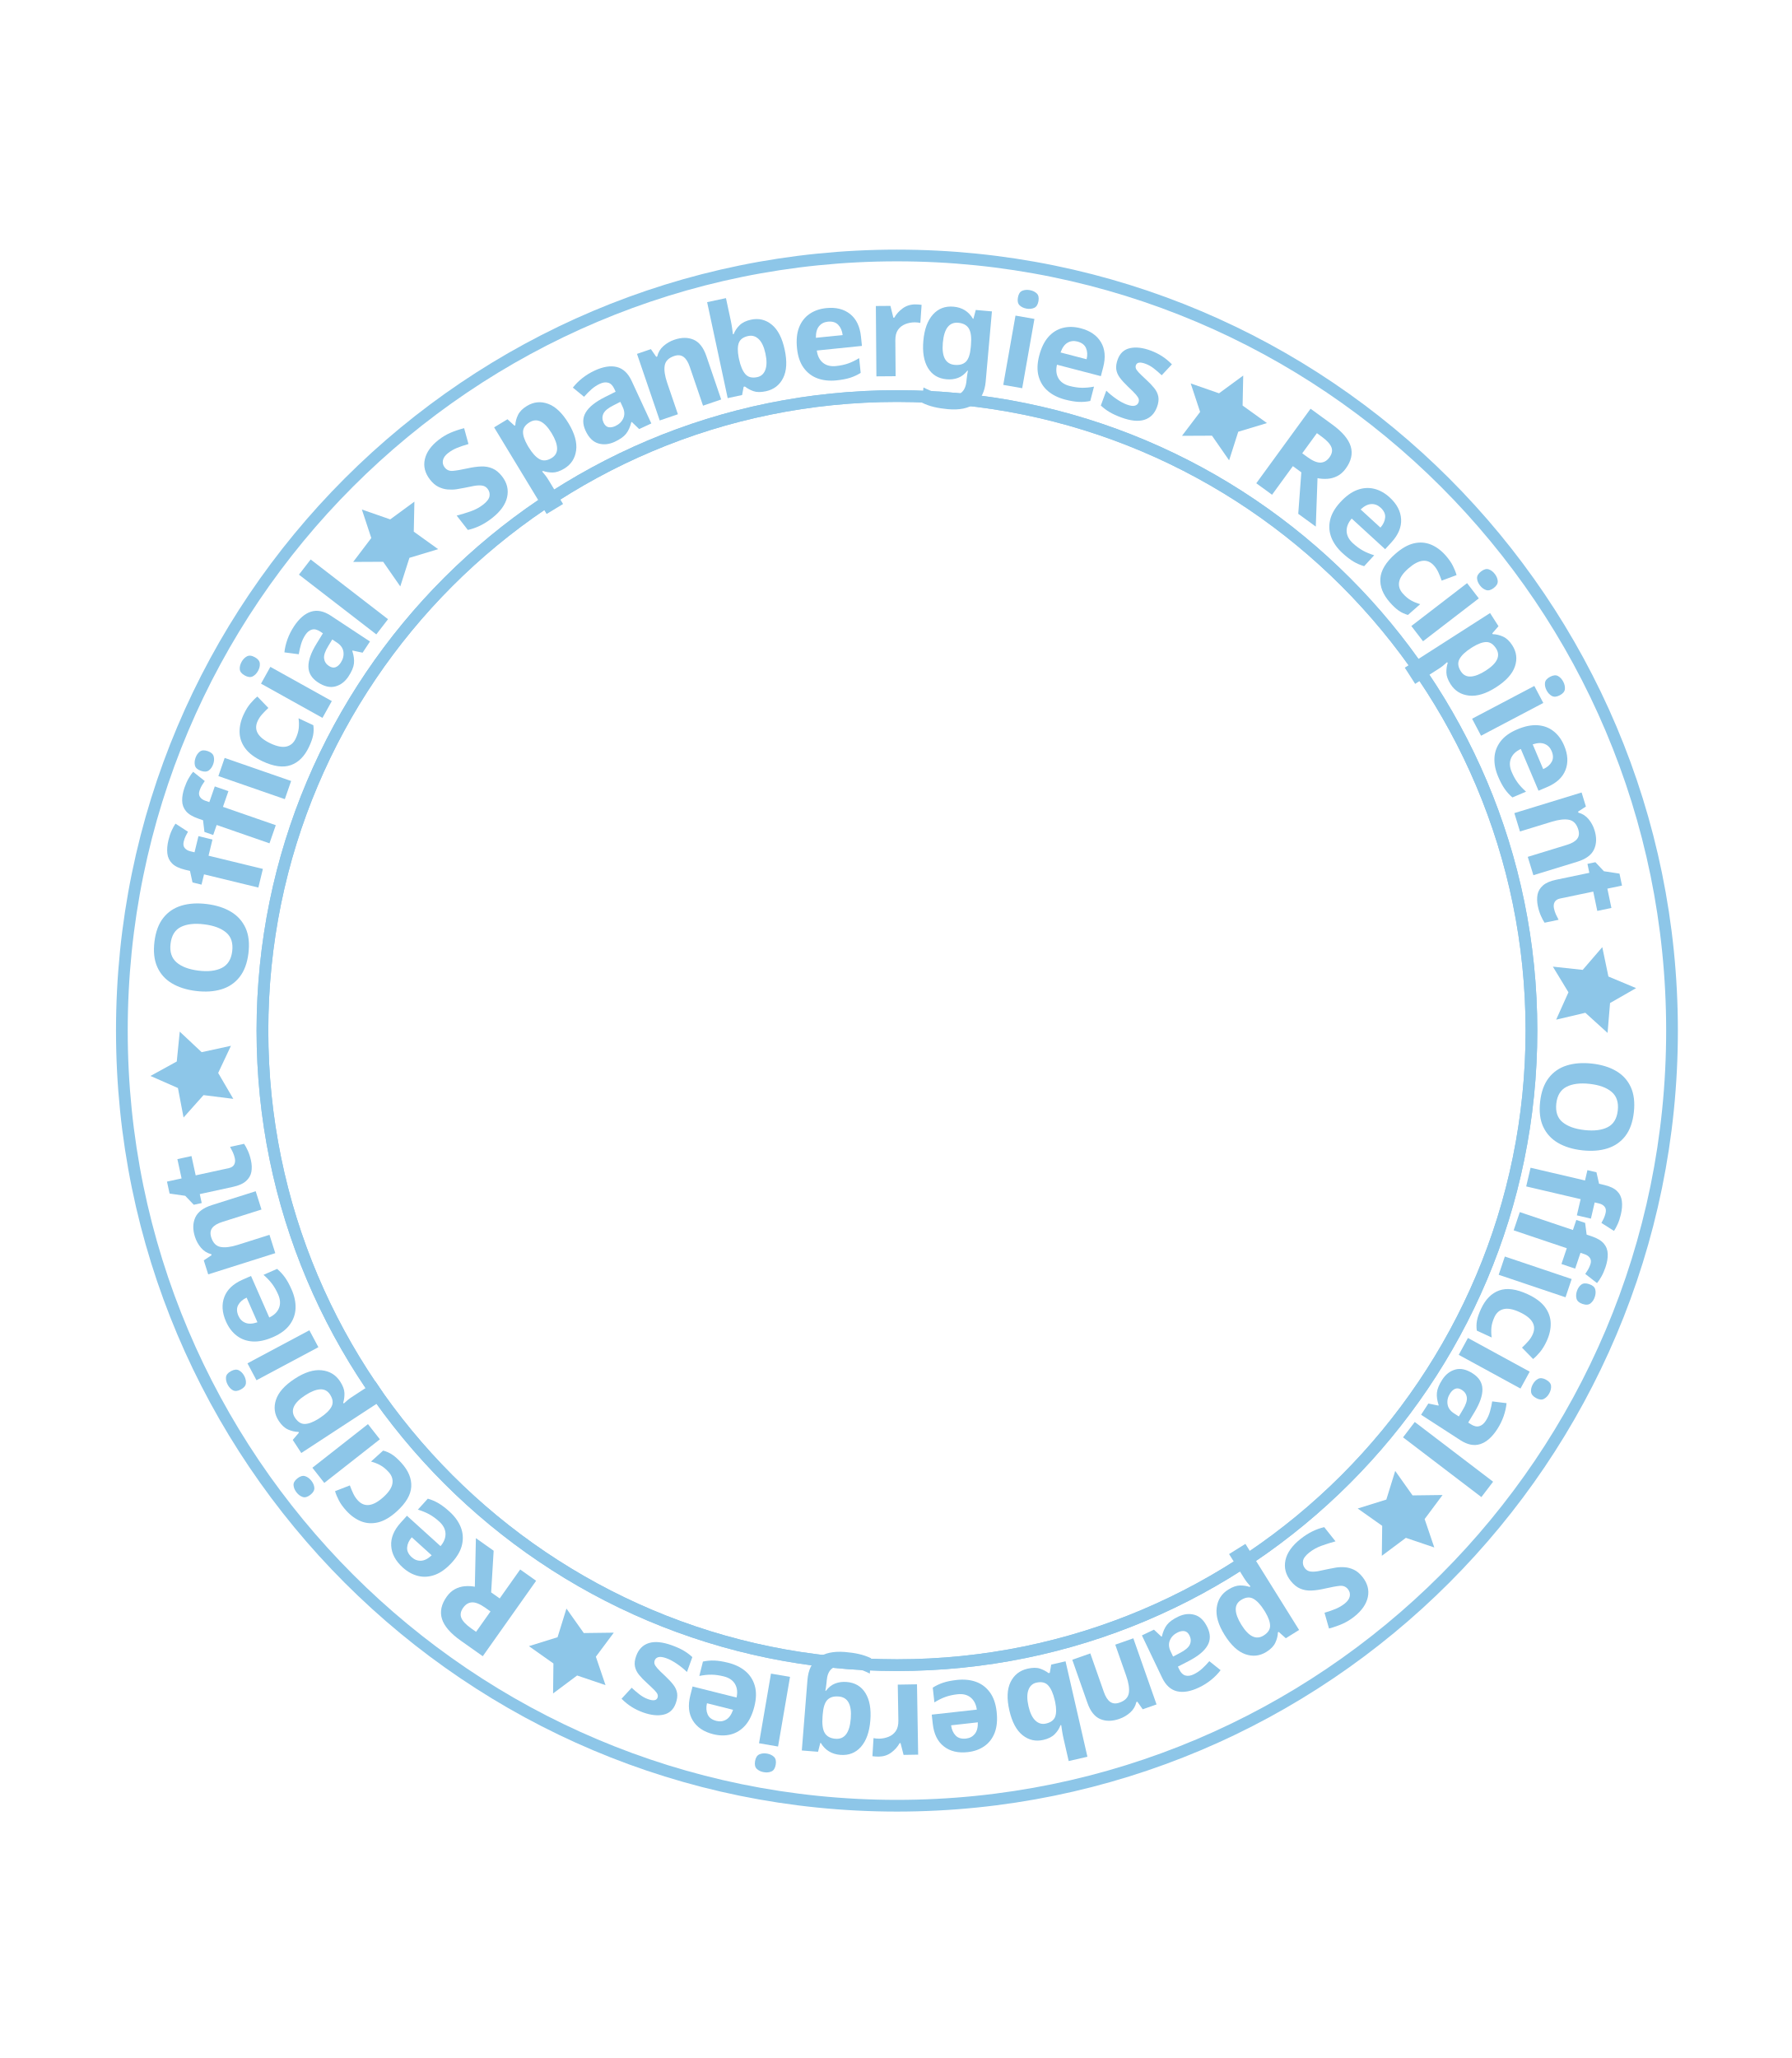
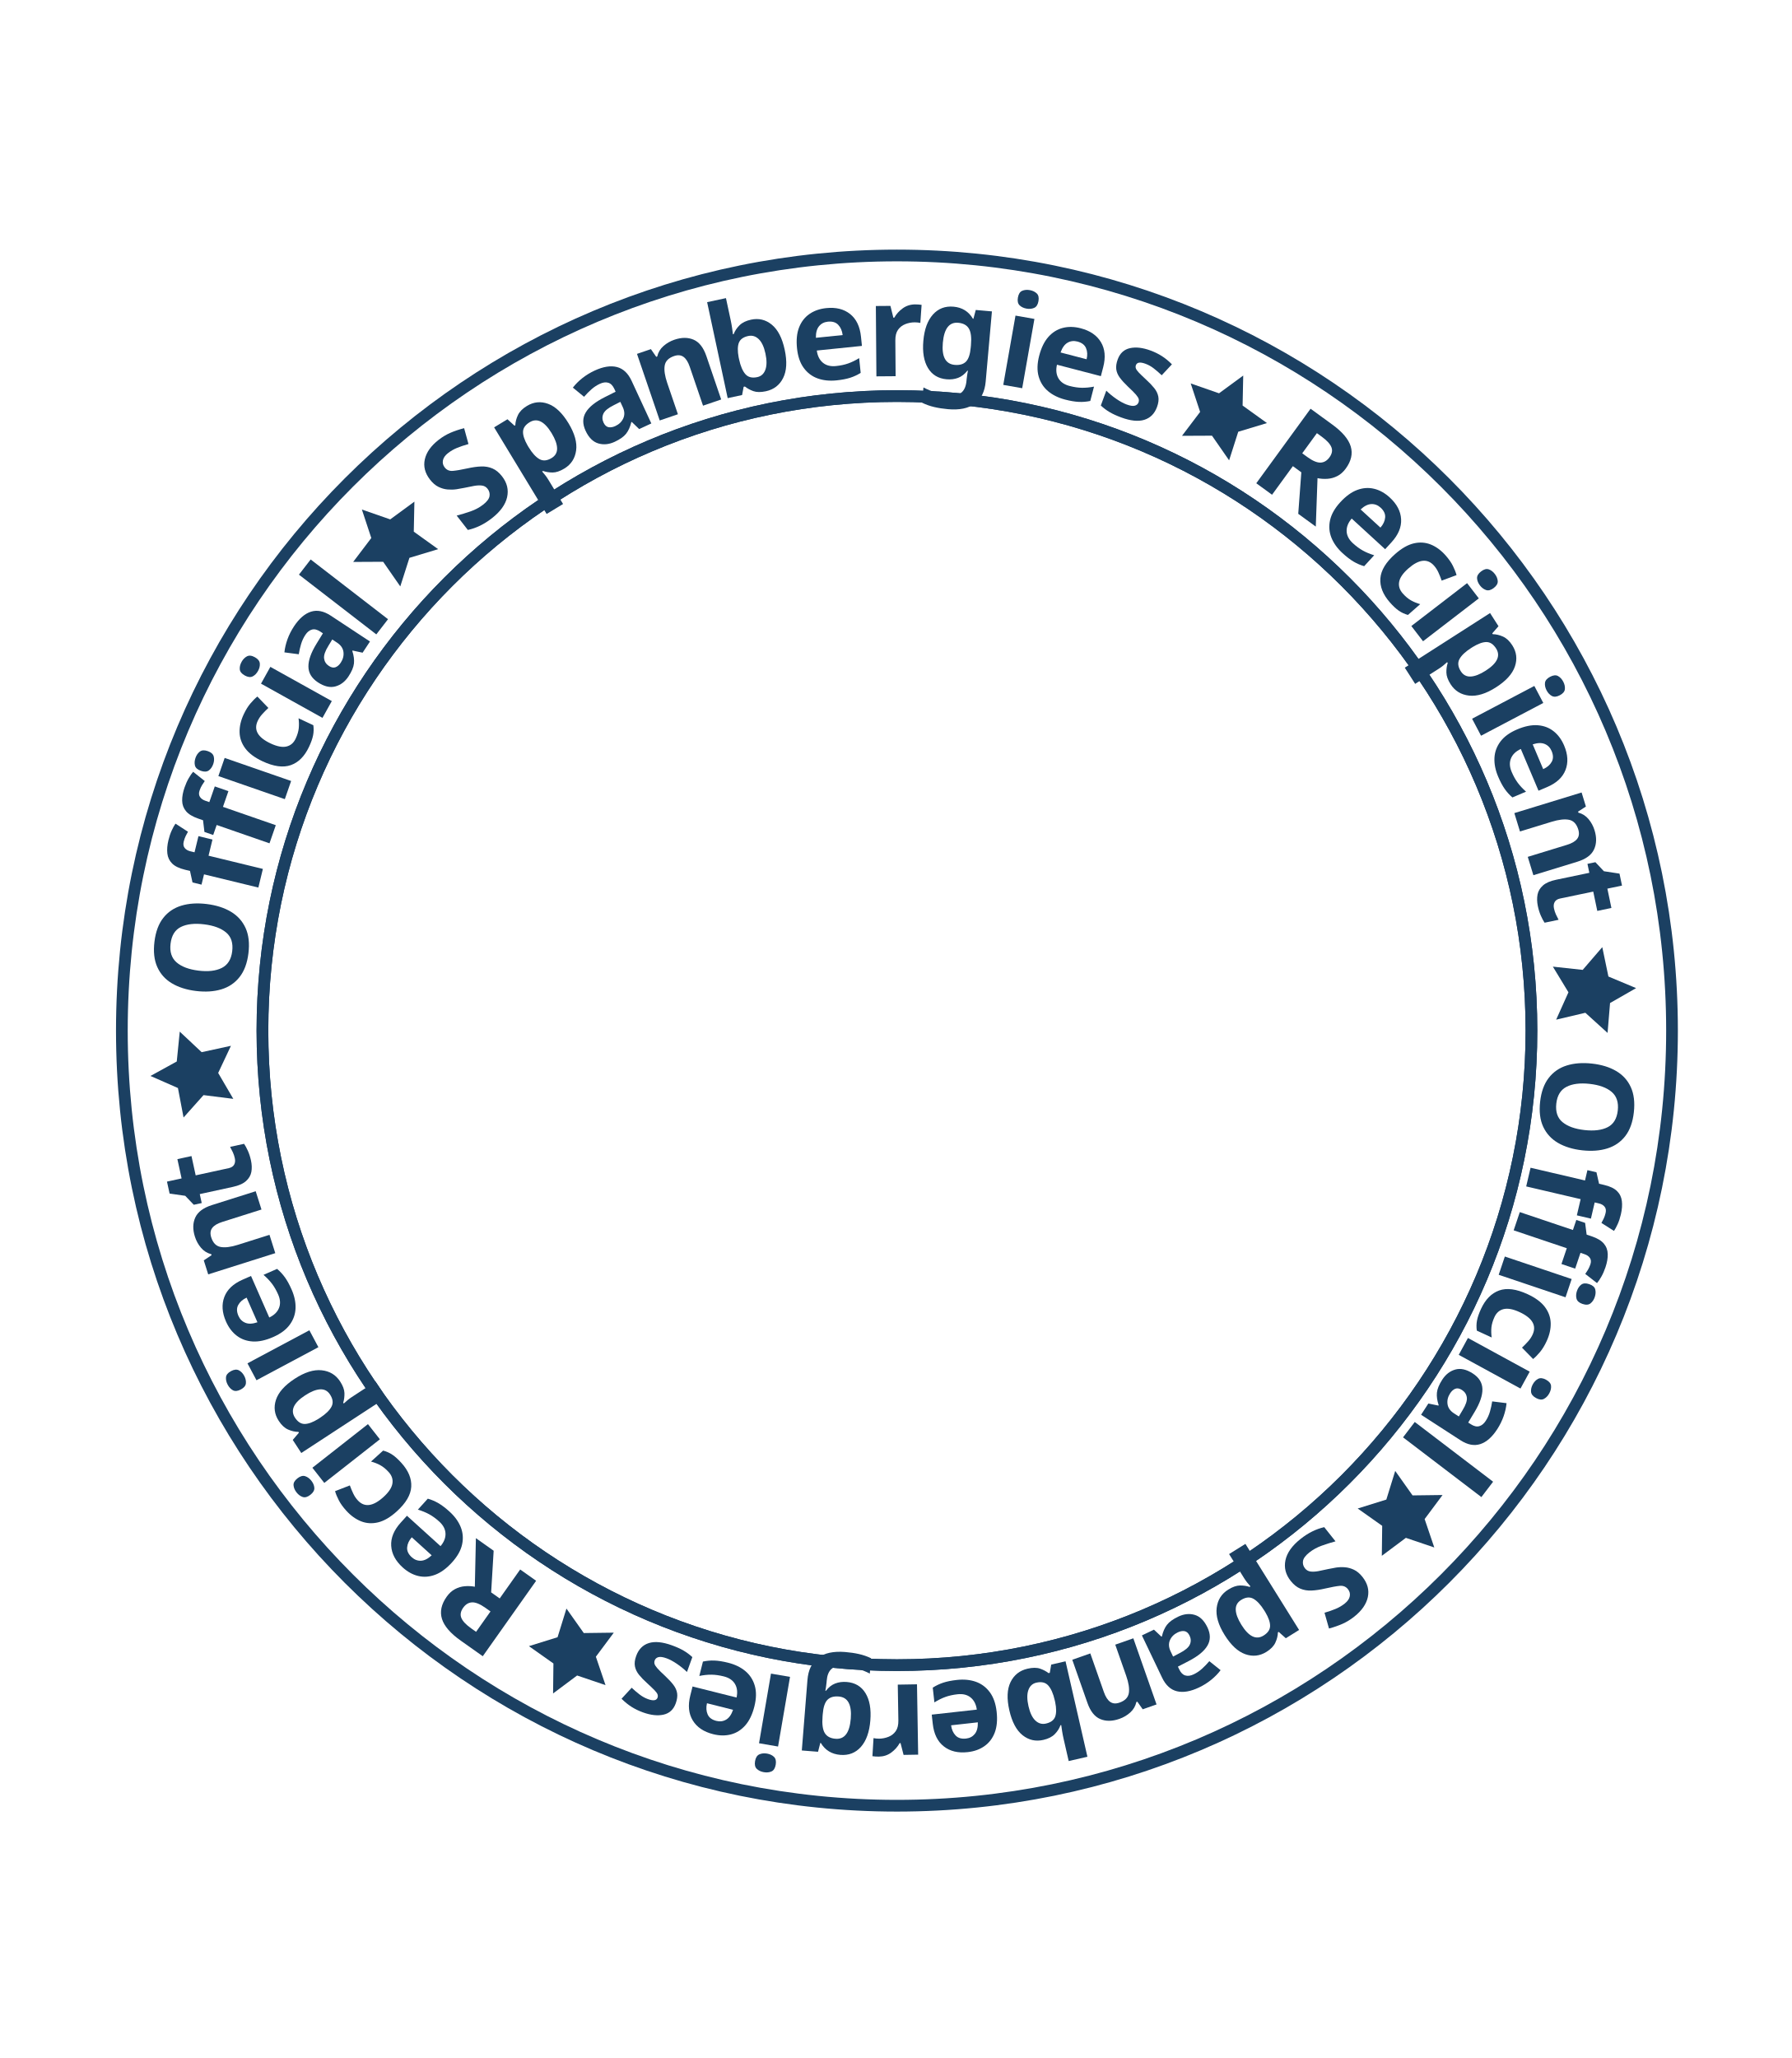
<svg xmlns="http://www.w3.org/2000/svg" id="Layer_1" data-name="Layer 1" viewBox="0 0 917.46 1054.06">
  <defs>
    <style>
      .cls-1 {
        fill:none;
-         stroke:#8dc6e8;
+         stroke:#1b4062;
        stroke-miterlimit:10;
        stroke-width:6px;
      }
      .cls-2 {
        font-size:66px;
        font-family:Avenir-Black, Avenir;
        font-weight:800;
-         fill:#8dc6e8;
+         fill:#1b4062;
      }
      polygon {
-         fill:#8dc6e8;
+         fill:#1b4062;
      }
    </style>
  </defs>
  <circle class="cls-1" cx="459.42" cy="527.85" r="397" />
  <circle class="cls-1" cx="459.42" cy="527.85" r="325" />
  <text class="cls-2" transform="translate(123.38 514.25) rotate(-82.97)">O</text>
  <text class="cls-2" transform="translate(130.74 461.13) rotate(-76.34)">f</text>
  <text class="cls-2" transform="translate(135.83 438.29) rotate(-70.86)">fi</text>
  <text class="cls-2" transform="translate(149.28 400.15) rotate(-64.85)">c</text>
  <text class="cls-2" transform="translate(162.67 372.17) rotate(-60.89)">i</text>
  <text class="cls-2" transform="translate(170.29 357.71) rotate(-56.6)">a</text>
  <text class="cls-2" transform="matrix(0.61, -0.79, 0.79, 0.61, 189.61, 328.98)">l</text>
  <text class="cls-2" transform="translate(199.7 315.86) rotate(-49.21)"> </text>
  <text class="cls-2" transform="matrix(0.7, -0.72, 0.72, 0.7, 212.04, 301.53)"> </text>
  <text class="cls-2" transform="matrix(0.74, -0.68, 0.68, 0.74, 225.16, 287.94)"> </text>
  <text class="cls-2" transform="translate(238.57 275) rotate(-37.87)">S</text>
  <text class="cls-2" transform="translate(267.38 252.36) rotate(-31.23)">p</text>
  <text class="cls-2" transform="translate(301.94 231.54) rotate(-24.84)">a</text>
  <text class="cls-2" transform="translate(333.05 217.01) rotate(-18.85)">n</text>
  <text class="cls-2" transform="matrix(0.98, -0.21, 0.21, 0.98, 367.69, 204.99)">b</text>
  <text class="cls-2" transform="translate(407.09 196.35) rotate(-5.85)">e</text>
  <text class="cls-2" transform="translate(443.76 192.8) rotate(-0.45)">r</text>
  <text class="cls-2" transform="translate(468.4 192.14) rotate(5.08)">g</text>
  <text class="cls-2" transform="translate(508.82 196.23) rotate(10.01)">i</text>
  <text class="cls-2" transform="translate(524.94 198.61) rotate(14.6)">e</text>
  <text class="cls-2" transform="translate(560.5 208.01) rotate(20.27)">s</text>
  <text class="cls-2" transform="translate(588.36 218.48) rotate(24.37)"> </text>
  <text class="cls-2" transform="matrix(0.88, 0.47, -0.47, 0.88, 605.68, 226.23)"> </text>
  <text class="cls-2" transform="translate(622.39 235) rotate(30.69)"> </text>
  <text class="cls-2" transform="matrix(0.81, 0.59, -0.59, 0.81, 638.67, 244.01)">R</text>
  <text class="cls-2" transform="translate(672.29 268.34) rotate(42.5)">e</text>
  <text class="cls-2" transform="matrix(0.66, 0.75, -0.75, 0.66, 699.33, 293.25)">c</text>
  <text class="cls-2" transform="translate(719.76 316.56) rotate(52.44)">i</text>
  <text class="cls-2" transform="translate(730.11 329.1) rotate(57.35)">p</text>
  <text class="cls-2" transform="translate(751.62 363.56) rotate(62.24)">i</text>
  <text class="cls-2" transform="matrix(0.39, 0.92, -0.92, 0.39, 759.6, 377.78)">e</text>
  <text class="cls-2" transform="translate(774.15 411.54) rotate(72.95)">n</text>
  <text class="cls-2" transform="translate(784.76 446.82) rotate(78.2)">t</text>
  <circle class="cls-1" cx="459.42" cy="527.85" r="325" />
  <text class="cls-2" transform="matrix(-0.11, 0.99, -0.99, -0.11, 792.4, 538.35)">O</text>
  <text class="cls-2" transform="translate(785.5 591.53) rotate(103.16)">f</text>
  <text class="cls-2" transform="matrix(-0.32, 0.95, -0.95, -0.32, 780.61, 614.41)">fi</text>
  <text class="cls-2" transform="matrix(-0.42, 0.91, -0.91, -0.42, 767.49, 652.67)">c</text>
  <text class="cls-2" transform="translate(754.35 680.77) rotate(118.61)">i</text>
  <text class="cls-2" transform="translate(746.85 695.3) rotate(122.9)">a</text>
  <text class="cls-2" transform="matrix(-0.61, 0.8, -0.8, -0.61, 727.79, 724.19)">l</text>
  <text class="cls-2" transform="translate(717.81 737.4) rotate(130.29)"> </text>
  <text class="cls-2" transform="translate(705.6 751.83) rotate(133.55)"> </text>
  <text class="cls-2" transform="translate(692.6 765.54) rotate(136.81)"> </text>
  <text class="cls-2" transform="matrix(-0.78, 0.62, -0.62, -0.78, 679.3, 778.6)">S</text>
  <text class="cls-2" transform="matrix(-0.85, 0.53, -0.53, -0.85, 650.68, 801.48)">p</text>
  <text class="cls-2" transform="matrix(-0.9, 0.43, -0.43, -0.9, 616.31, 822.61)">a</text>
  <text class="cls-2" transform="matrix(-0.94, 0.33, -0.33, -0.94, 585.33, 837.41)">n</text>
  <text class="cls-2" transform="translate(550.79 849.73) rotate(167.09)">b</text>
  <text class="cls-2" transform="translate(511.47 858.71) rotate(173.65)">e</text>
  <text class="cls-2" transform="translate(474.83 862.58) rotate(179.05)">r</text>
  <text class="cls-2" transform="matrix(-1, -0.08, 0.08, -1, 450.2, 863.45)">g</text>
  <text class="cls-2" transform="matrix(-0.99, -0.17, 0.17, -0.99, 409.74, 859.73)">i</text>
  <text class="cls-2" transform="translate(393.61 857.48) rotate(-165.9)">e</text>
  <text class="cls-2" transform="matrix(-0.94, -0.34, 0.34, -0.94, 357.97, 848.39)">s</text>
  <text class="cls-2" transform="matrix(-0.91, -0.4, 0.4, -0.91, 330.01, 838.17)"> </text>
  <text class="cls-2" transform="translate(312.63 830.57) rotate(-152.55)"> </text>
  <text class="cls-2" transform="translate(295.85 821.94) rotate(-149.81)"> </text>
  <text class="cls-2" transform="matrix(-0.82, -0.58, 0.58, -0.82, 279.48, 813.08)">R</text>
  <text class="cls-2" transform="matrix(-0.74, -0.67, 0.67, -0.74, 245.65, 789.04)">e</text>
  <text class="cls-2" transform="translate(218.4 764.37) rotate(-132.17)">c</text>
  <text class="cls-2" transform="matrix(-0.62, -0.79, 0.79, -0.62, 197.76, 741.24)">i</text>
  <text class="cls-2" transform="translate(187.3 728.79) rotate(-123.15)">p</text>
  <text class="cls-2" transform="matrix(-0.47, -0.88, 0.88, -0.47, 165.5, 694.52)">i</text>
  <text class="cls-2" transform="translate(157.39 680.37) rotate(-113.72)">e</text>
  <text class="cls-2" transform="translate(142.55 646.74) rotate(-107.55)">n</text>
  <text class="cls-2" transform="translate(131.63 611.55) rotate(-102.3)">t</text>
  <polygon points="224.42 281.27 209.71 285.71 205.03 300.35 196.26 287.73 180.89 287.81 190.18 275.56 185.36 260.97 199.88 266.02 212.26 256.93 211.94 272.3 224.42 281.27" />
  <polygon points="695.42 772.62 710.09 768.05 714.64 753.37 723.52 765.91 738.89 765.71 729.71 778.03 734.65 792.58 720.1 787.65 707.78 796.85 707.97 781.49 695.42 772.62" />
  <polygon points="270.92 843.12 285.59 838.55 290.14 823.87 299.02 836.41 314.39 836.21 305.21 848.53 310.15 863.08 295.6 858.15 283.29 867.35 283.47 851.99 270.92 843.12" />
  <polygon points="119.5 562.81 104.25 560.89 94.02 572.36 91.14 557.26 77.07 551.08 90.54 543.67 92.07 528.38 103.28 538.9 118.29 535.64 111.75 549.54 119.5 562.81" />
  <polygon points="820.7 485.11 823.84 500.15 838.02 506.09 824.68 513.73 823.41 529.04 812.03 518.72 797.07 522.25 803.37 508.23 795.39 495.09 810.67 496.75 820.7 485.11" />
  <polygon points="648.95 216.69 634.24 221.13 629.56 235.77 620.79 223.15 605.42 223.22 614.71 210.98 609.89 196.39 624.4 201.44 636.79 192.35 636.47 207.71 648.95 216.69" />
</svg>
